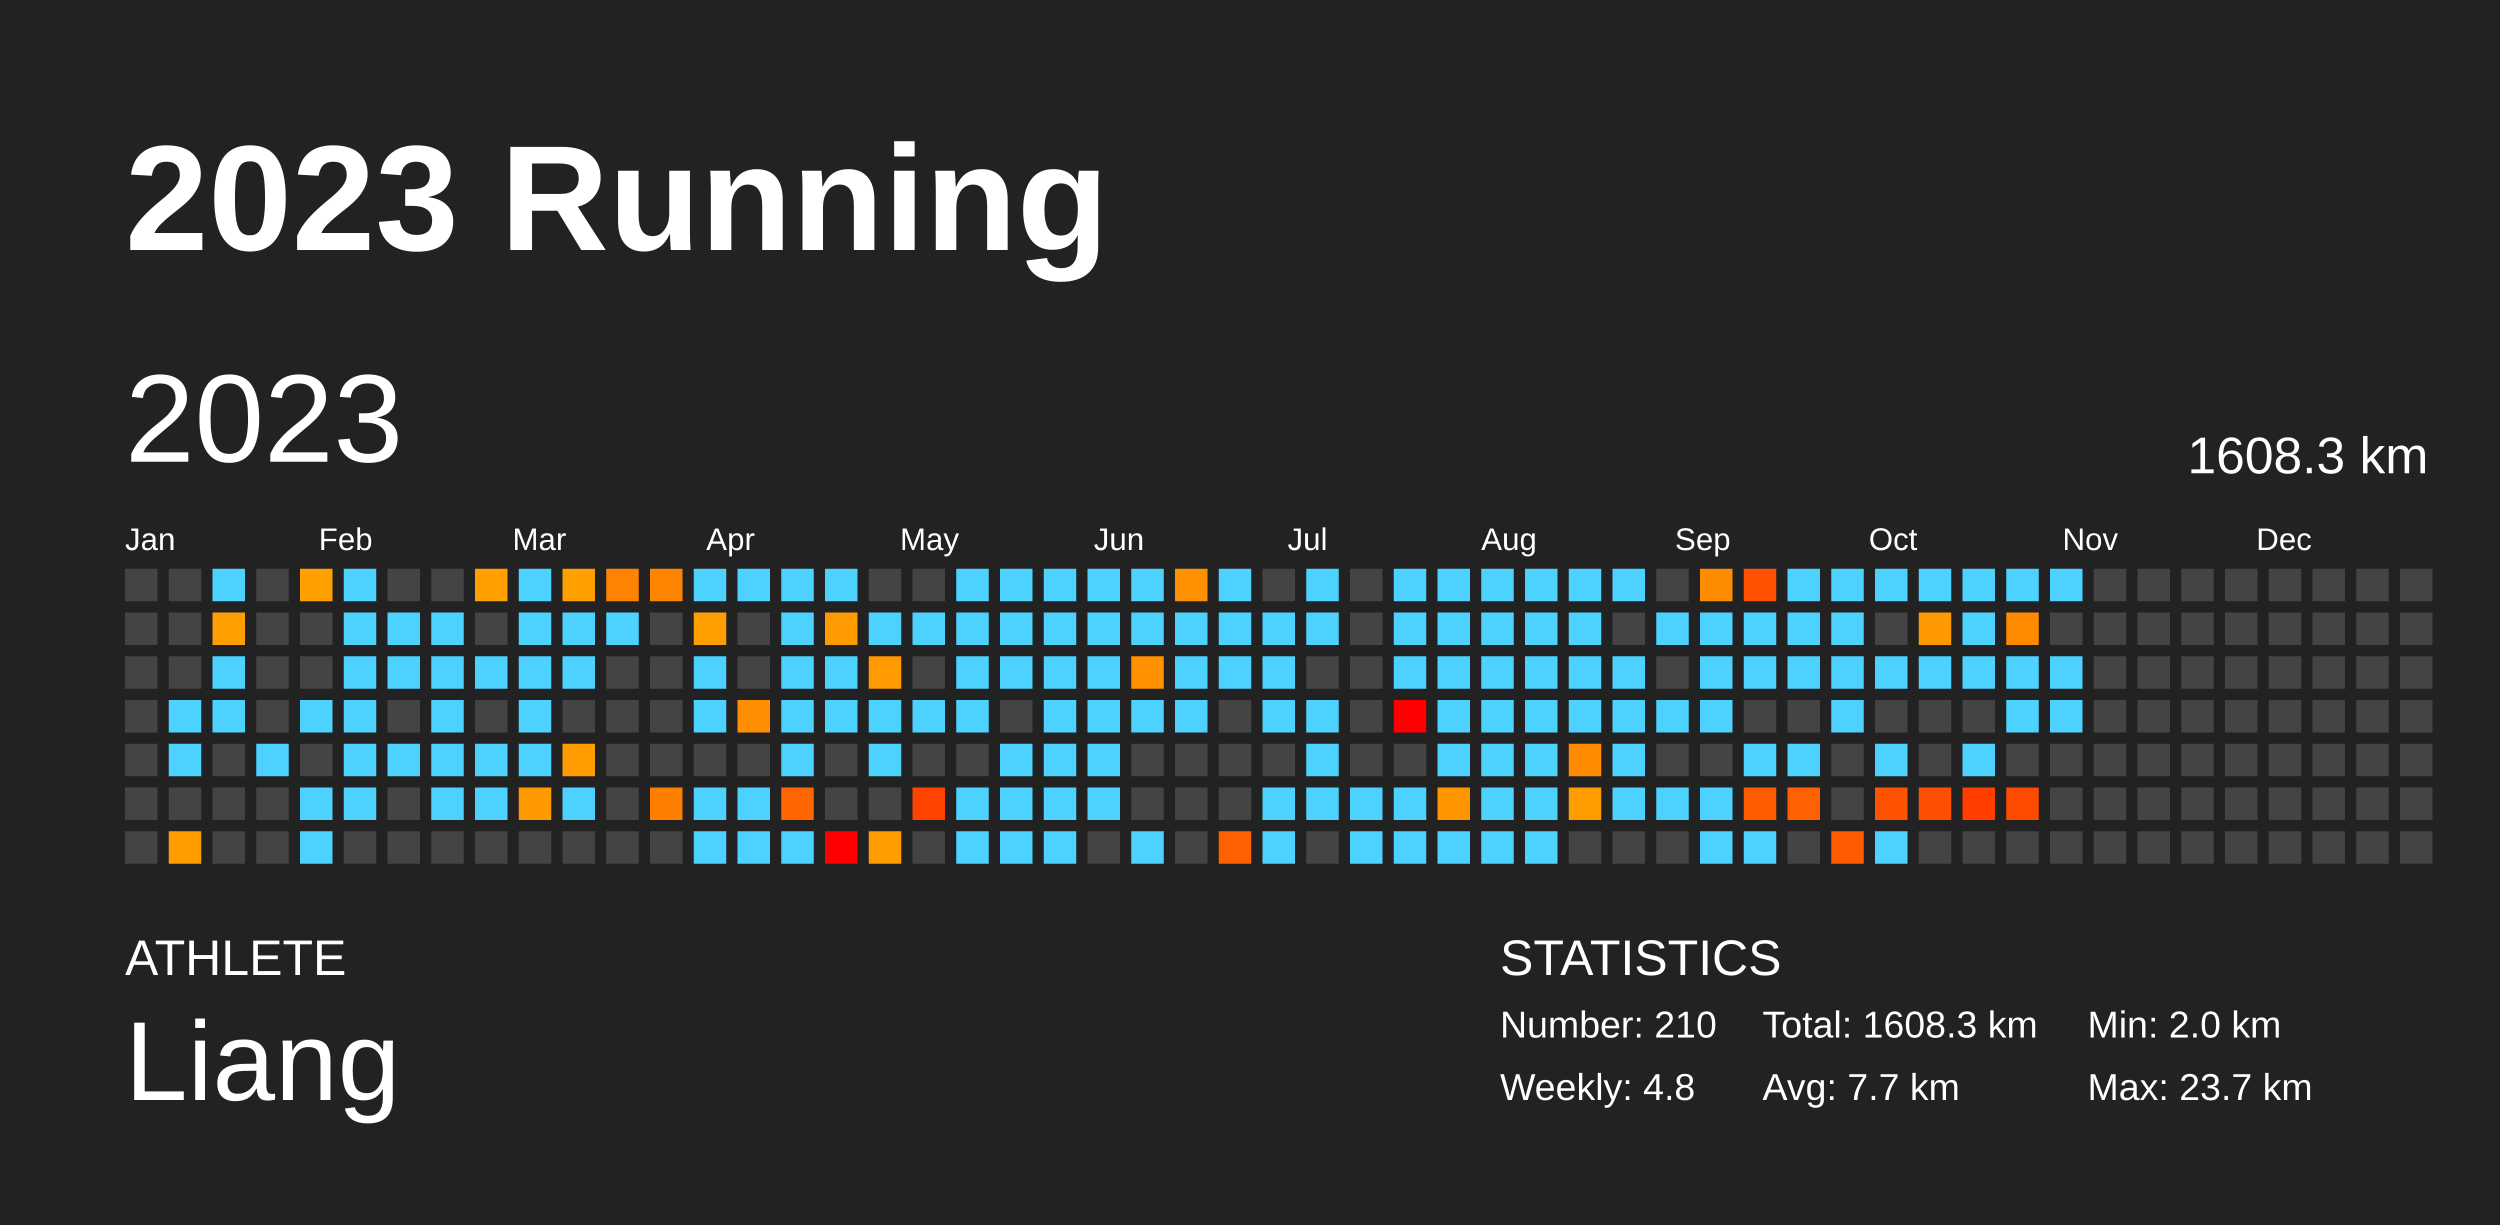
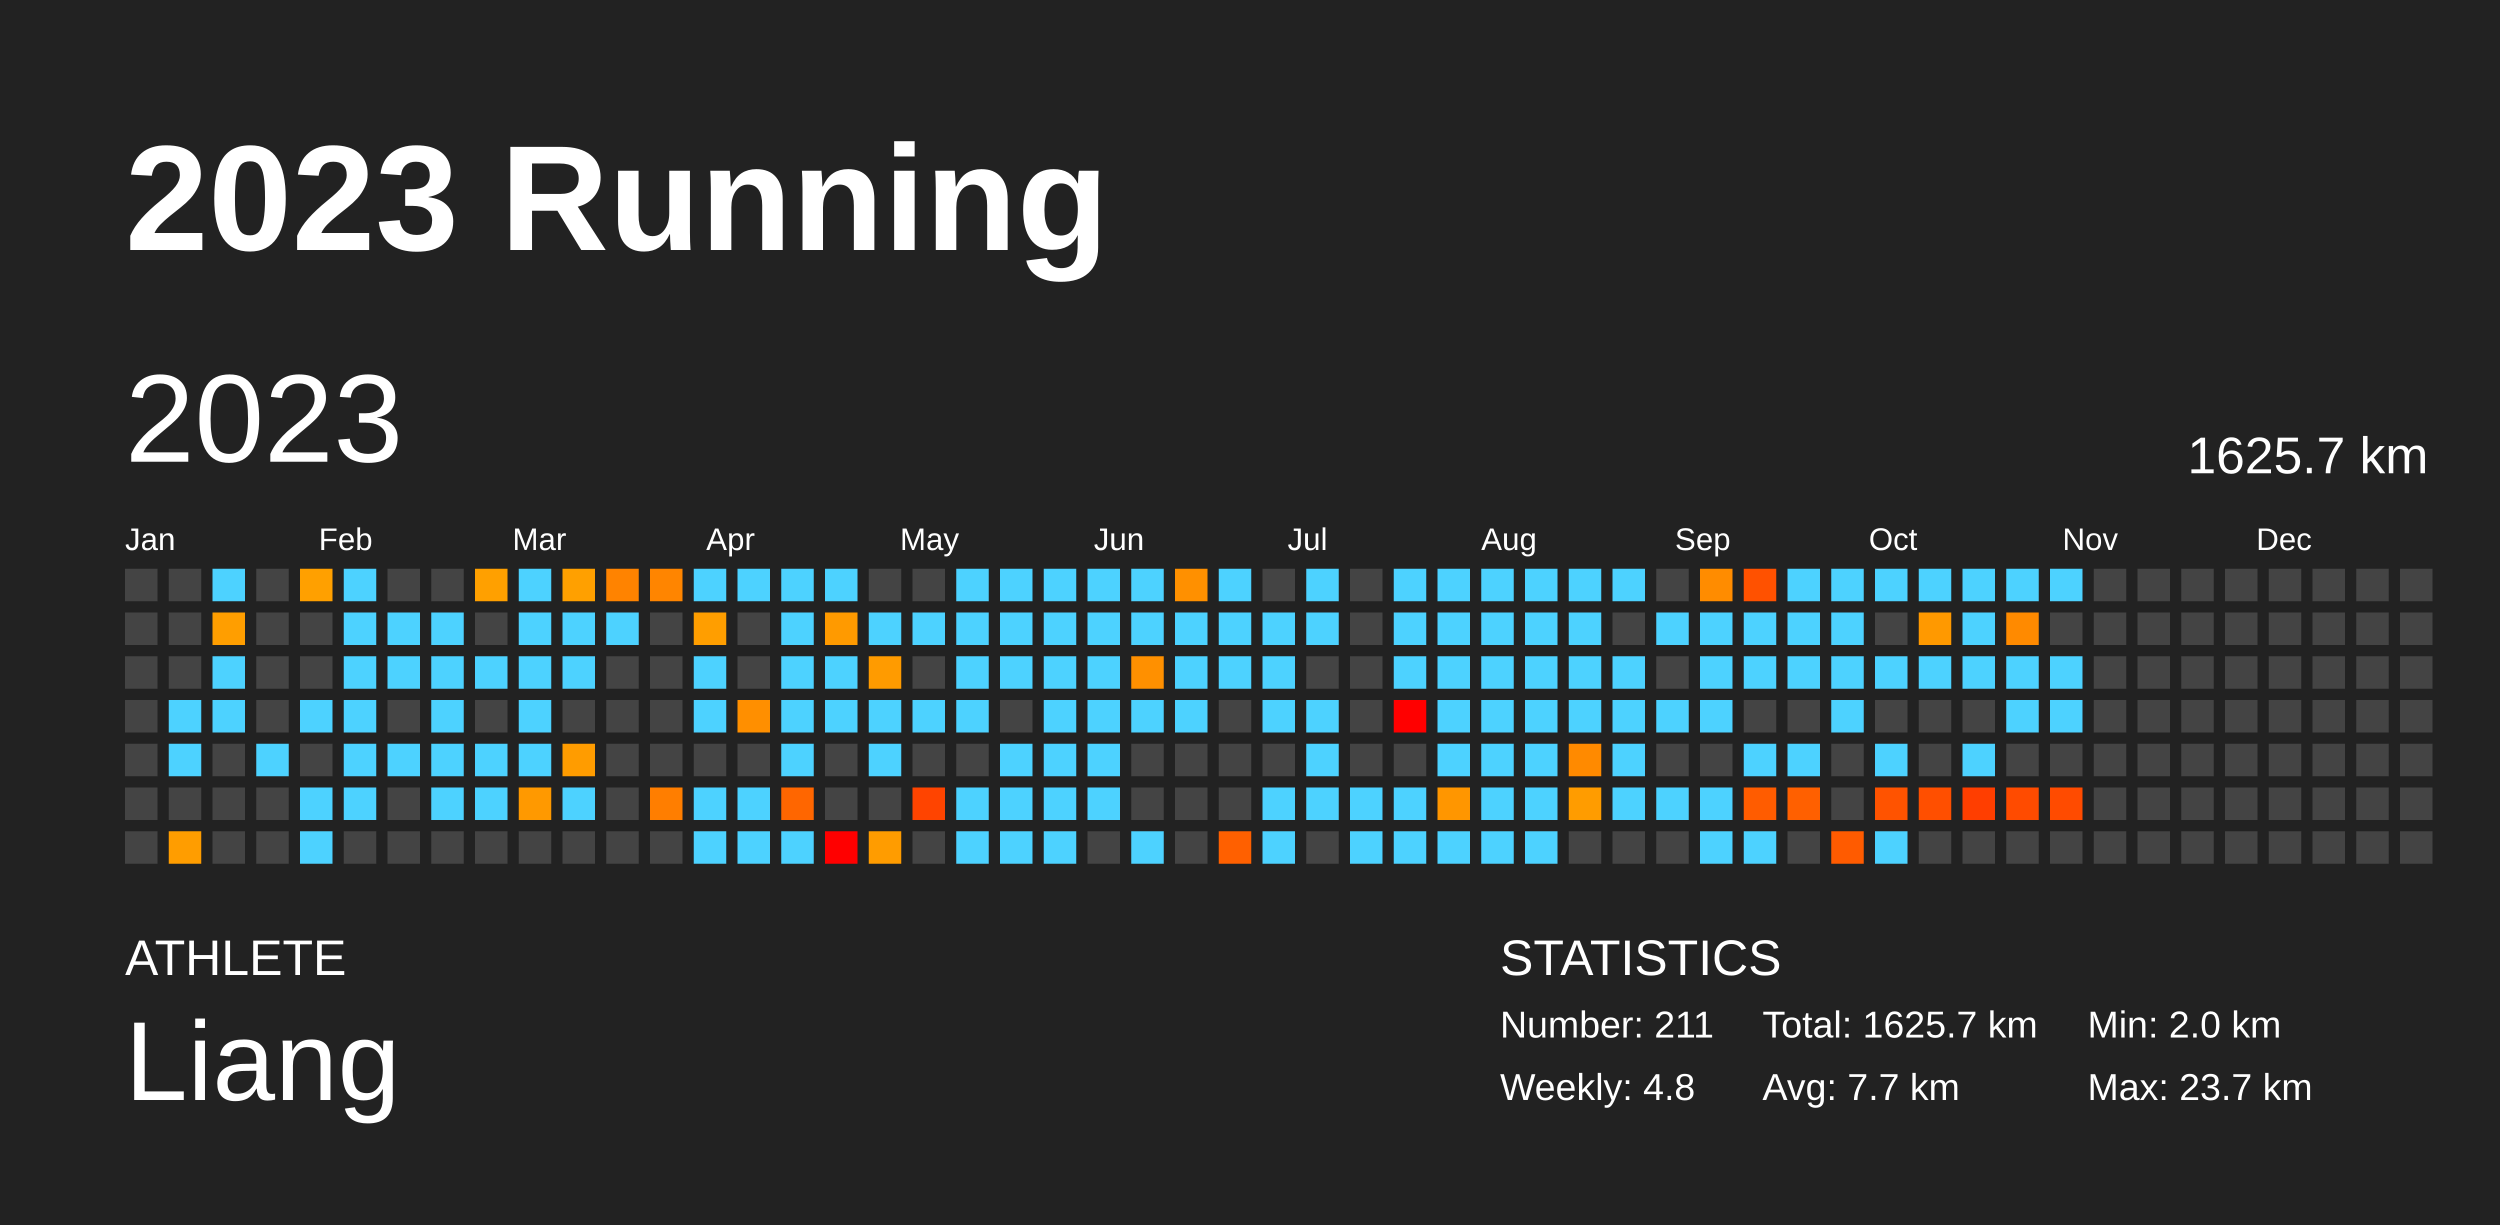
<svg xmlns="http://www.w3.org/2000/svg" baseProfile="full" height="98mm" version="1.1" viewBox="0,0,200,98" width="200mm">
  <defs />
  <rect fill="#222222" height="98" width="200" x="0" y="0" />
  <text fill="#FFFFFF" style="font-size:12px; font-family:Arial; font-weight:bold;" x="10" y="20">2023 Running</text>
  <text fill="#FFFFFF" style="font-size:4px; font-family:Arial" x="10" y="78">ATHLETE</text>
  <text fill="#FFFFFF" style="font-size:9px; font-family:Arial" x="10" y="88">Liang</text>
  <text fill="#FFFFFF" style="font-size:4px; font-family:Arial" x="120" y="78">STATISTICS</text>
-   <text fill="#FFFFFF" style="font-size:3px; font-family:Arial" x="120" y="83">Number: 210</text>
+   <text fill="#FFFFFF" style="font-size:3px; font-family:Arial" x="120" y="83">Number: 211</text>
  <text fill="#FFFFFF" style="font-size:3px; font-family:Arial" x="120" y="88">Weekly: 4.8</text>
-   <text fill="#FFFFFF" style="font-size:3px; font-family:Arial" x="141" y="83">Total: 1608.3 km</text>
+   <text fill="#FFFFFF" style="font-size:3px; font-family:Arial" x="141" y="83">Total: 1625.7 km</text>
  <text fill="#FFFFFF" style="font-size:3px; font-family:Arial" x="141" y="88">Avg: 7.7 km</text>
  <text fill="#FFFFFF" style="font-size:3px; font-family:Arial" x="167" y="83">Min: 2.0 km</text>
  <text fill="#FFFFFF" style="font-size:3px; font-family:Arial" x="167" y="88">Max: 23.7 km</text>
  <text dominant-baseline="hanging" fill="#FFFFFF" style="font-size:10.0px; font-family:Arial;" x="10" y="30">2023</text>
-   <text dominant-baseline="hanging" fill="#FFFFFF" style="font-size:4.125px; font-family:Arial;" x="175" y="35">1608.3 km</text>
+   <text dominant-baseline="hanging" fill="#FFFFFF" style="font-size:4.125px; font-family:Arial;" x="175" y="35">1625.7 km</text>
  <text fill="#FFFFFF" style="font-size:2.5px; font-family:Arial" x="10.0" y="44">Jan</text>
  <text fill="#FFFFFF" style="font-size:2.5px; font-family:Arial" x="25.5" y="44">Feb</text>
  <text fill="#FFFFFF" style="font-size:2.5px; font-family:Arial" x="41.0" y="44">Mar</text>
  <text fill="#FFFFFF" style="font-size:2.5px; font-family:Arial" x="56.5" y="44">Apr</text>
  <text fill="#FFFFFF" style="font-size:2.5px; font-family:Arial" x="72.0" y="44">May</text>
  <text fill="#FFFFFF" style="font-size:2.5px; font-family:Arial" x="87.5" y="44">Jun</text>
  <text fill="#FFFFFF" style="font-size:2.5px; font-family:Arial" x="103.0" y="44">Jul</text>
  <text fill="#FFFFFF" style="font-size:2.5px; font-family:Arial" x="118.5" y="44">Aug</text>
  <text fill="#FFFFFF" style="font-size:2.5px; font-family:Arial" x="134.0" y="44">Sep</text>
  <text fill="#FFFFFF" style="font-size:2.5px; font-family:Arial" x="149.5" y="44">Oct</text>
  <text fill="#FFFFFF" style="font-size:2.5px; font-family:Arial" x="165.0" y="44">Nov</text>
  <text fill="#FFFFFF" style="font-size:2.5px; font-family:Arial" x="180.5" y="44">Dec</text>
  <rect fill="#444444" height="2.6" width="2.6" x="10.0" y="45.5" />
  <rect fill="#444444" height="2.6" width="2.6" x="10.0" y="49.0" />
  <rect fill="#444444" height="2.6" width="2.6" x="10.0" y="52.5" />
  <rect fill="#444444" height="2.6" width="2.6" x="10.0" y="56.0" />
  <rect fill="#444444" height="2.6" width="2.6" x="10.0" y="59.5" />
  <rect fill="#444444" height="2.6" width="2.6" x="10.0" y="63.0" />
  <rect fill="#444444" height="2.6" width="2.6" x="10.0" y="66.5" />
  <rect fill="#444444" height="2.6" width="2.6" x="13.5" y="45.5" />
  <rect fill="#444444" height="2.6" width="2.6" x="13.5" y="49.0" />
  <rect fill="#444444" height="2.6" width="2.6" x="13.5" y="52.5" />
  <rect fill="#4dd2ff" height="2.6" width="2.6" x="13.5" y="56.0" />
  <rect fill="#4dd2ff" height="2.6" width="2.6" x="13.5" y="59.5" />
  <rect fill="#444444" height="2.6" width="2.6" x="13.5" y="63.0" />
  <rect fill="#ff9d00" height="2.6" width="2.6" x="13.5" y="66.5" />
  <rect fill="#4dd2ff" height="2.6" width="2.6" x="17.0" y="45.5" />
  <rect fill="#ff9e00" height="2.6" width="2.6" x="17.0" y="49.0" />
  <rect fill="#4dd2ff" height="2.6" width="2.6" x="17.0" y="52.5" />
  <rect fill="#4dd2ff" height="2.6" width="2.6" x="17.0" y="56.0" />
  <rect fill="#444444" height="2.6" width="2.6" x="17.0" y="59.5" />
  <rect fill="#444444" height="2.6" width="2.6" x="17.0" y="63.0" />
  <rect fill="#444444" height="2.6" width="2.6" x="17.0" y="66.5" />
  <rect fill="#444444" height="2.6" width="2.6" x="20.5" y="45.5" />
  <rect fill="#444444" height="2.6" width="2.6" x="20.5" y="49.0" />
  <rect fill="#444444" height="2.6" width="2.6" x="20.5" y="52.5" />
  <rect fill="#444444" height="2.6" width="2.6" x="20.5" y="56.0" />
  <rect fill="#4dd2ff" height="2.6" width="2.6" x="20.5" y="59.5" />
  <rect fill="#444444" height="2.6" width="2.6" x="20.5" y="63.0" />
  <rect fill="#444444" height="2.6" width="2.6" x="20.5" y="66.5" />
  <rect fill="#ffa000" height="2.6" width="2.6" x="24.0" y="45.5" />
  <rect fill="#444444" height="2.6" width="2.6" x="24.0" y="49.0" />
  <rect fill="#444444" height="2.6" width="2.6" x="24.0" y="52.5" />
  <rect fill="#4dd2ff" height="2.6" width="2.6" x="24.0" y="56.0" />
  <rect fill="#444444" height="2.6" width="2.6" x="24.0" y="59.5" />
  <rect fill="#4dd2ff" height="2.6" width="2.6" x="24.0" y="63.0" />
  <rect fill="#4dd2ff" height="2.6" width="2.6" x="24.0" y="66.5" />
  <rect fill="#4dd2ff" height="2.6" width="2.6" x="27.5" y="45.5" />
  <rect fill="#4dd2ff" height="2.6" width="2.6" x="27.5" y="49.0" />
  <rect fill="#4dd2ff" height="2.6" width="2.6" x="27.5" y="52.5" />
  <rect fill="#4dd2ff" height="2.6" width="2.6" x="27.5" y="56.0" />
  <rect fill="#4dd2ff" height="2.6" width="2.6" x="27.5" y="59.5" />
  <rect fill="#4dd2ff" height="2.6" width="2.6" x="27.5" y="63.0" />
  <rect fill="#444444" height="2.6" width="2.6" x="27.5" y="66.5" />
  <rect fill="#444444" height="2.6" width="2.6" x="31.0" y="45.5" />
  <rect fill="#4dd2ff" height="2.6" width="2.6" x="31.0" y="49.0" />
  <rect fill="#4dd2ff" height="2.6" width="2.6" x="31.0" y="52.5" />
  <rect fill="#444444" height="2.6" width="2.6" x="31.0" y="56.0" />
  <rect fill="#4dd2ff" height="2.6" width="2.6" x="31.0" y="59.5" />
  <rect fill="#444444" height="2.6" width="2.6" x="31.0" y="63.0" />
  <rect fill="#444444" height="2.6" width="2.6" x="31.0" y="66.5" />
  <rect fill="#444444" height="2.6" width="2.6" x="34.5" y="45.5" />
  <rect fill="#4dd2ff" height="2.6" width="2.6" x="34.5" y="49.0" />
  <rect fill="#4dd2ff" height="2.6" width="2.6" x="34.5" y="52.5" />
  <rect fill="#4dd2ff" height="2.6" width="2.6" x="34.5" y="56.0" />
  <rect fill="#4dd2ff" height="2.6" width="2.6" x="34.5" y="59.5" />
  <rect fill="#4dd2ff" height="2.6" width="2.6" x="34.5" y="63.0" />
  <rect fill="#444444" height="2.6" width="2.6" x="34.5" y="66.5" />
  <rect fill="#ffa000" height="2.6" width="2.6" x="38.0" y="45.5" />
  <rect fill="#444444" height="2.6" width="2.6" x="38.0" y="49.0" />
  <rect fill="#4dd2ff" height="2.6" width="2.6" x="38.0" y="52.5" />
  <rect fill="#444444" height="2.6" width="2.6" x="38.0" y="56.0" />
  <rect fill="#4dd2ff" height="2.6" width="2.6" x="38.0" y="59.5" />
  <rect fill="#4dd2ff" height="2.6" width="2.6" x="38.0" y="63.0" />
  <rect fill="#444444" height="2.6" width="2.6" x="38.0" y="66.5" />
  <rect fill="#4dd2ff" height="2.6" width="2.6" x="41.5" y="45.5" />
  <rect fill="#4dd2ff" height="2.6" width="2.6" x="41.5" y="49.0" />
  <rect fill="#4dd2ff" height="2.6" width="2.6" x="41.5" y="52.5" />
  <rect fill="#4dd2ff" height="2.6" width="2.6" x="41.5" y="56.0" />
  <rect fill="#4dd2ff" height="2.6" width="2.6" x="41.5" y="59.5" />
  <rect fill="#ff9900" height="2.6" width="2.6" x="41.5" y="63.0" />
  <rect fill="#444444" height="2.6" width="2.6" x="41.5" y="66.5" />
  <rect fill="#ffa000" height="2.6" width="2.6" x="45.0" y="45.5" />
  <rect fill="#4dd2ff" height="2.6" width="2.6" x="45.0" y="49.0" />
  <rect fill="#4dd2ff" height="2.6" width="2.6" x="45.0" y="52.5" />
  <rect fill="#444444" height="2.6" width="2.6" x="45.0" y="56.0" />
  <rect fill="#ff9c00" height="2.6" width="2.6" x="45.0" y="59.5" />
  <rect fill="#4dd2ff" height="2.6" width="2.6" x="45.0" y="63.0" />
  <rect fill="#444444" height="2.6" width="2.6" x="45.0" y="66.5" />
  <rect fill="#ff8300" height="2.6" width="2.6" x="48.5" y="45.5" />
  <rect fill="#4dd2ff" height="2.6" width="2.6" x="48.5" y="49.0" />
  <rect fill="#444444" height="2.6" width="2.6" x="48.5" y="52.5" />
  <rect fill="#444444" height="2.6" width="2.6" x="48.5" y="56.0" />
  <rect fill="#444444" height="2.6" width="2.6" x="48.5" y="59.5" />
  <rect fill="#444444" height="2.6" width="2.6" x="48.5" y="63.0" />
  <rect fill="#444444" height="2.6" width="2.6" x="48.5" y="66.5" />
  <rect fill="#ff8500" height="2.6" width="2.6" x="52.0" y="45.5" />
  <rect fill="#444444" height="2.6" width="2.6" x="52.0" y="49.0" />
  <rect fill="#444444" height="2.6" width="2.6" x="52.0" y="52.5" />
  <rect fill="#444444" height="2.6" width="2.6" x="52.0" y="56.0" />
  <rect fill="#444444" height="2.6" width="2.6" x="52.0" y="59.5" />
  <rect fill="#ff7e00" height="2.6" width="2.6" x="52.0" y="63.0" />
  <rect fill="#444444" height="2.6" width="2.6" x="52.0" y="66.5" />
  <rect fill="#4dd2ff" height="2.6" width="2.6" x="55.5" y="45.5" />
  <rect fill="#ff9e00" height="2.6" width="2.6" x="55.5" y="49.0" />
  <rect fill="#4dd2ff" height="2.6" width="2.6" x="55.5" y="52.5" />
  <rect fill="#4dd2ff" height="2.6" width="2.6" x="55.5" y="56.0" />
  <rect fill="#444444" height="2.6" width="2.6" x="55.5" y="59.5" />
  <rect fill="#4dd2ff" height="2.6" width="2.6" x="55.5" y="63.0" />
  <rect fill="#4dd2ff" height="2.6" width="2.6" x="55.5" y="66.5" />
  <rect fill="#4dd2ff" height="2.6" width="2.6" x="59.0" y="45.5" />
  <rect fill="#444444" height="2.6" width="2.6" x="59.0" y="49.0" />
  <rect fill="#444444" height="2.6" width="2.6" x="59.0" y="52.5" />
  <rect fill="#ff8f00" height="2.6" width="2.6" x="59.0" y="56.0" />
  <rect fill="#444444" height="2.6" width="2.6" x="59.0" y="59.5" />
  <rect fill="#4dd2ff" height="2.6" width="2.6" x="59.0" y="63.0" />
  <rect fill="#4dd2ff" height="2.6" width="2.6" x="59.0" y="66.5" />
  <rect fill="#4dd2ff" height="2.6" width="2.6" x="62.5" y="45.5" />
  <rect fill="#4dd2ff" height="2.6" width="2.6" x="62.5" y="49.0" />
  <rect fill="#4dd2ff" height="2.6" width="2.6" x="62.5" y="52.5" />
  <rect fill="#4dd2ff" height="2.6" width="2.6" x="62.5" y="56.0" />
  <rect fill="#4dd2ff" height="2.6" width="2.6" x="62.5" y="59.5" />
  <rect fill="#ff6600" height="2.6" width="2.6" x="62.5" y="63.0" />
  <rect fill="#4dd2ff" height="2.6" width="2.6" x="62.5" y="66.5" />
  <rect fill="#4dd2ff" height="2.6" width="2.6" x="66.0" y="45.5" />
  <rect fill="#ff9a00" height="2.6" width="2.6" x="66.0" y="49.0" />
  <rect fill="#4dd2ff" height="2.6" width="2.6" x="66.0" y="52.5" />
  <rect fill="#4dd2ff" height="2.6" width="2.6" x="66.0" y="56.0" />
  <rect fill="#444444" height="2.6" width="2.6" x="66.0" y="59.5" />
  <rect fill="#444444" height="2.6" width="2.6" x="66.0" y="63.0" />
  <rect fill="red" height="2.6" width="2.6" x="66.0" y="66.5" />
  <rect fill="#444444" height="2.6" width="2.6" x="69.5" y="45.5" />
  <rect fill="#4dd2ff" height="2.6" width="2.6" x="69.5" y="49.0" />
  <rect fill="#ff9b00" height="2.6" width="2.6" x="69.5" y="52.5" />
  <rect fill="#4dd2ff" height="2.6" width="2.6" x="69.5" y="56.0" />
  <rect fill="#4dd2ff" height="2.6" width="2.6" x="69.5" y="59.5" />
  <rect fill="#444444" height="2.6" width="2.6" x="69.5" y="63.0" />
  <rect fill="#ff9c00" height="2.6" width="2.6" x="69.5" y="66.5" />
  <rect fill="#444444" height="2.6" width="2.6" x="73.0" y="45.5" />
  <rect fill="#4dd2ff" height="2.6" width="2.6" x="73.0" y="49.0" />
  <rect fill="#444444" height="2.6" width="2.6" x="73.0" y="52.5" />
  <rect fill="#4dd2ff" height="2.6" width="2.6" x="73.0" y="56.0" />
  <rect fill="#444444" height="2.6" width="2.6" x="73.0" y="59.5" />
  <rect fill="#ff4400" height="2.6" width="2.6" x="73.0" y="63.0" />
  <rect fill="#444444" height="2.6" width="2.6" x="73.0" y="66.5" />
  <rect fill="#4dd2ff" height="2.6" width="2.6" x="76.5" y="45.5" />
  <rect fill="#4dd2ff" height="2.6" width="2.6" x="76.5" y="49.0" />
  <rect fill="#4dd2ff" height="2.6" width="2.6" x="76.5" y="52.5" />
  <rect fill="#4dd2ff" height="2.6" width="2.6" x="76.5" y="56.0" />
  <rect fill="#444444" height="2.6" width="2.6" x="76.5" y="59.5" />
  <rect fill="#4dd2ff" height="2.6" width="2.6" x="76.5" y="63.0" />
  <rect fill="#4dd2ff" height="2.6" width="2.6" x="76.5" y="66.5" />
  <rect fill="#4dd2ff" height="2.6" width="2.6" x="80.0" y="45.5" />
  <rect fill="#4dd2ff" height="2.6" width="2.6" x="80.0" y="49.0" />
  <rect fill="#4dd2ff" height="2.6" width="2.6" x="80.0" y="52.5" />
  <rect fill="#444444" height="2.6" width="2.6" x="80.0" y="56.0" />
  <rect fill="#4dd2ff" height="2.6" width="2.6" x="80.0" y="59.5" />
  <rect fill="#4dd2ff" height="2.6" width="2.6" x="80.0" y="63.0" />
  <rect fill="#4dd2ff" height="2.6" width="2.6" x="80.0" y="66.5" />
  <rect fill="#4dd2ff" height="2.6" width="2.6" x="83.5" y="45.5" />
  <rect fill="#4dd2ff" height="2.6" width="2.6" x="83.5" y="49.0" />
  <rect fill="#4dd2ff" height="2.6" width="2.6" x="83.5" y="52.5" />
  <rect fill="#4dd2ff" height="2.6" width="2.6" x="83.5" y="56.0" />
  <rect fill="#4dd2ff" height="2.6" width="2.6" x="83.5" y="59.5" />
  <rect fill="#4dd2ff" height="2.6" width="2.6" x="83.5" y="63.0" />
  <rect fill="#4dd2ff" height="2.6" width="2.6" x="83.5" y="66.5" />
  <rect fill="#4dd2ff" height="2.6" width="2.6" x="87.0" y="45.5" />
  <rect fill="#4dd2ff" height="2.6" width="2.6" x="87.0" y="49.0" />
  <rect fill="#4dd2ff" height="2.6" width="2.6" x="87.0" y="52.5" />
  <rect fill="#4dd2ff" height="2.6" width="2.6" x="87.0" y="56.0" />
  <rect fill="#4dd2ff" height="2.6" width="2.6" x="87.0" y="59.5" />
  <rect fill="#4dd2ff" height="2.6" width="2.6" x="87.0" y="63.0" />
  <rect fill="#444444" height="2.6" width="2.6" x="87.0" y="66.5" />
  <rect fill="#4dd2ff" height="2.6" width="2.6" x="90.5" y="45.5" />
  <rect fill="#4dd2ff" height="2.6" width="2.6" x="90.5" y="49.0" />
  <rect fill="#ff9000" height="2.6" width="2.6" x="90.5" y="52.5" />
  <rect fill="#4dd2ff" height="2.6" width="2.6" x="90.5" y="56.0" />
  <rect fill="#444444" height="2.6" width="2.6" x="90.5" y="59.5" />
  <rect fill="#444444" height="2.6" width="2.6" x="90.5" y="63.0" />
  <rect fill="#4dd2ff" height="2.6" width="2.6" x="90.5" y="66.5" />
  <rect fill="#ff9000" height="2.6" width="2.6" x="94.0" y="45.5" />
  <rect fill="#4dd2ff" height="2.6" width="2.6" x="94.0" y="49.0" />
  <rect fill="#4dd2ff" height="2.6" width="2.6" x="94.0" y="52.5" />
  <rect fill="#4dd2ff" height="2.6" width="2.6" x="94.0" y="56.0" />
  <rect fill="#444444" height="2.6" width="2.6" x="94.0" y="59.5" />
  <rect fill="#444444" height="2.6" width="2.6" x="94.0" y="63.0" />
  <rect fill="#444444" height="2.6" width="2.6" x="94.0" y="66.5" />
  <rect fill="#4dd2ff" height="2.6" width="2.6" x="97.5" y="45.5" />
  <rect fill="#4dd2ff" height="2.6" width="2.6" x="97.5" y="49.0" />
  <rect fill="#4dd2ff" height="2.6" width="2.6" x="97.5" y="52.5" />
  <rect fill="#444444" height="2.6" width="2.6" x="97.5" y="56.0" />
  <rect fill="#444444" height="2.6" width="2.6" x="97.5" y="59.5" />
  <rect fill="#444444" height="2.6" width="2.6" x="97.5" y="63.0" />
  <rect fill="#ff6000" height="2.6" width="2.6" x="97.5" y="66.5" />
  <rect fill="#444444" height="2.6" width="2.6" x="101.0" y="45.5" />
  <rect fill="#4dd2ff" height="2.6" width="2.6" x="101.0" y="49.0" />
  <rect fill="#4dd2ff" height="2.6" width="2.6" x="101.0" y="52.5" />
  <rect fill="#4dd2ff" height="2.6" width="2.6" x="101.0" y="56.0" />
  <rect fill="#444444" height="2.6" width="2.6" x="101.0" y="59.5" />
  <rect fill="#4dd2ff" height="2.6" width="2.6" x="101.0" y="63.0" />
  <rect fill="#4dd2ff" height="2.6" width="2.6" x="101.0" y="66.5" />
  <rect fill="#4dd2ff" height="2.6" width="2.6" x="104.5" y="45.5" />
  <rect fill="#4dd2ff" height="2.6" width="2.6" x="104.5" y="49.0" />
  <rect fill="#444444" height="2.6" width="2.6" x="104.5" y="52.5" />
  <rect fill="#4dd2ff" height="2.6" width="2.6" x="104.5" y="56.0" />
  <rect fill="#4dd2ff" height="2.6" width="2.6" x="104.5" y="59.5" />
  <rect fill="#4dd2ff" height="2.6" width="2.6" x="104.5" y="63.0" />
  <rect fill="#444444" height="2.6" width="2.6" x="104.5" y="66.5" />
  <rect fill="#444444" height="2.6" width="2.6" x="108.0" y="45.5" />
  <rect fill="#444444" height="2.6" width="2.6" x="108.0" y="49.0" />
  <rect fill="#444444" height="2.6" width="2.6" x="108.0" y="52.5" />
  <rect fill="#444444" height="2.6" width="2.6" x="108.0" y="56.0" />
  <rect fill="#444444" height="2.6" width="2.6" x="108.0" y="59.5" />
  <rect fill="#4dd2ff" height="2.6" width="2.6" x="108.0" y="63.0" />
  <rect fill="#4dd2ff" height="2.6" width="2.6" x="108.0" y="66.5" />
  <rect fill="#4dd2ff" height="2.6" width="2.6" x="111.5" y="45.5" />
  <rect fill="#4dd2ff" height="2.6" width="2.6" x="111.5" y="49.0" />
  <rect fill="#4dd2ff" height="2.6" width="2.6" x="111.5" y="52.5" />
  <rect fill="red" height="2.6" width="2.6" x="111.5" y="56.0" />
  <rect fill="#444444" height="2.6" width="2.6" x="111.5" y="59.5" />
  <rect fill="#4dd2ff" height="2.6" width="2.6" x="111.5" y="63.0" />
  <rect fill="#4dd2ff" height="2.6" width="2.6" x="111.5" y="66.5" />
  <rect fill="#4dd2ff" height="2.6" width="2.6" x="115.0" y="45.5" />
  <rect fill="#4dd2ff" height="2.6" width="2.6" x="115.0" y="49.0" />
  <rect fill="#4dd2ff" height="2.6" width="2.6" x="115.0" y="52.5" />
  <rect fill="#4dd2ff" height="2.6" width="2.6" x="115.0" y="56.0" />
  <rect fill="#4dd2ff" height="2.6" width="2.6" x="115.0" y="59.5" />
  <rect fill="#ff9600" height="2.6" width="2.6" x="115.0" y="63.0" />
  <rect fill="#4dd2ff" height="2.6" width="2.6" x="115.0" y="66.5" />
  <rect fill="#4dd2ff" height="2.6" width="2.6" x="118.5" y="45.5" />
  <rect fill="#4dd2ff" height="2.6" width="2.6" x="118.5" y="49.0" />
  <rect fill="#4dd2ff" height="2.6" width="2.6" x="118.5" y="52.5" />
  <rect fill="#4dd2ff" height="2.6" width="2.6" x="118.5" y="56.0" />
  <rect fill="#4dd2ff" height="2.6" width="2.6" x="118.5" y="59.5" />
  <rect fill="#4dd2ff" height="2.6" width="2.6" x="118.5" y="63.0" />
  <rect fill="#4dd2ff" height="2.6" width="2.6" x="118.5" y="66.5" />
  <rect fill="#4dd2ff" height="2.6" width="2.6" x="122.0" y="45.5" />
  <rect fill="#4dd2ff" height="2.6" width="2.6" x="122.0" y="49.0" />
  <rect fill="#4dd2ff" height="2.6" width="2.6" x="122.0" y="52.5" />
  <rect fill="#4dd2ff" height="2.6" width="2.6" x="122.0" y="56.0" />
  <rect fill="#4dd2ff" height="2.6" width="2.6" x="122.0" y="59.5" />
  <rect fill="#4dd2ff" height="2.6" width="2.6" x="122.0" y="63.0" />
  <rect fill="#4dd2ff" height="2.6" width="2.6" x="122.0" y="66.5" />
  <rect fill="#4dd2ff" height="2.6" width="2.6" x="125.5" y="45.5" />
  <rect fill="#4dd2ff" height="2.6" width="2.6" x="125.5" y="49.0" />
  <rect fill="#4dd2ff" height="2.6" width="2.6" x="125.5" y="52.5" />
  <rect fill="#4dd2ff" height="2.6" width="2.6" x="125.5" y="56.0" />
  <rect fill="#ff8a00" height="2.6" width="2.6" x="125.5" y="59.5" />
  <rect fill="#ff9c00" height="2.6" width="2.6" x="125.5" y="63.0" />
  <rect fill="#444444" height="2.6" width="2.6" x="125.5" y="66.5" />
  <rect fill="#4dd2ff" height="2.6" width="2.6" x="129.0" y="45.5" />
  <rect fill="#444444" height="2.6" width="2.6" x="129.0" y="49.0" />
  <rect fill="#4dd2ff" height="2.6" width="2.6" x="129.0" y="52.5" />
  <rect fill="#4dd2ff" height="2.6" width="2.6" x="129.0" y="56.0" />
  <rect fill="#4dd2ff" height="2.6" width="2.6" x="129.0" y="59.5" />
  <rect fill="#4dd2ff" height="2.6" width="2.6" x="129.0" y="63.0" />
  <rect fill="#444444" height="2.6" width="2.6" x="129.0" y="66.5" />
  <rect fill="#444444" height="2.6" width="2.6" x="132.5" y="45.5" />
  <rect fill="#4dd2ff" height="2.6" width="2.6" x="132.5" y="49.0" />
  <rect fill="#444444" height="2.6" width="2.6" x="132.5" y="52.5" />
  <rect fill="#4dd2ff" height="2.6" width="2.6" x="132.5" y="56.0" />
  <rect fill="#444444" height="2.6" width="2.6" x="132.5" y="59.5" />
  <rect fill="#4dd2ff" height="2.6" width="2.6" x="132.5" y="63.0" />
  <rect fill="#444444" height="2.6" width="2.6" x="132.5" y="66.5" />
  <rect fill="#ff8c00" height="2.6" width="2.6" x="136.0" y="45.5" />
  <rect fill="#4dd2ff" height="2.6" width="2.6" x="136.0" y="49.0" />
  <rect fill="#4dd2ff" height="2.6" width="2.6" x="136.0" y="52.5" />
  <rect fill="#4dd2ff" height="2.6" width="2.6" x="136.0" y="56.0" />
  <rect fill="#444444" height="2.6" width="2.6" x="136.0" y="59.5" />
  <rect fill="#4dd2ff" height="2.6" width="2.6" x="136.0" y="63.0" />
  <rect fill="#4dd2ff" height="2.6" width="2.6" x="136.0" y="66.5" />
  <rect fill="#ff5100" height="2.6" width="2.6" x="139.5" y="45.5" />
  <rect fill="#4dd2ff" height="2.6" width="2.6" x="139.5" y="49.0" />
  <rect fill="#4dd2ff" height="2.6" width="2.6" x="139.5" y="52.5" />
  <rect fill="#444444" height="2.6" width="2.6" x="139.5" y="56.0" />
  <rect fill="#4dd2ff" height="2.6" width="2.6" x="139.5" y="59.5" />
  <rect fill="#ff5c00" height="2.6" width="2.6" x="139.5" y="63.0" />
  <rect fill="#4dd2ff" height="2.6" width="2.6" x="139.5" y="66.5" />
  <rect fill="#4dd2ff" height="2.6" width="2.6" x="143.0" y="45.5" />
  <rect fill="#4dd2ff" height="2.6" width="2.6" x="143.0" y="49.0" />
  <rect fill="#4dd2ff" height="2.6" width="2.6" x="143.0" y="52.5" />
  <rect fill="#444444" height="2.6" width="2.6" x="143.0" y="56.0" />
  <rect fill="#4dd2ff" height="2.6" width="2.6" x="143.0" y="59.5" />
  <rect fill="#ff6000" height="2.6" width="2.6" x="143.0" y="63.0" />
  <rect fill="#444444" height="2.6" width="2.6" x="143.0" y="66.5" />
  <rect fill="#4dd2ff" height="2.6" width="2.6" x="146.5" y="45.5" />
  <rect fill="#4dd2ff" height="2.6" width="2.6" x="146.5" y="49.0" />
  <rect fill="#4dd2ff" height="2.6" width="2.6" x="146.5" y="52.5" />
  <rect fill="#4dd2ff" height="2.6" width="2.6" x="146.5" y="56.0" />
  <rect fill="#444444" height="2.6" width="2.6" x="146.5" y="59.5" />
  <rect fill="#444444" height="2.6" width="2.6" x="146.5" y="63.0" />
  <rect fill="#ff5b00" height="2.6" width="2.6" x="146.5" y="66.5" />
  <rect fill="#4dd2ff" height="2.6" width="2.6" x="150.0" y="45.5" />
  <rect fill="#444444" height="2.6" width="2.6" x="150.0" y="49.0" />
  <rect fill="#4dd2ff" height="2.6" width="2.6" x="150.0" y="52.5" />
  <rect fill="#444444" height="2.6" width="2.6" x="150.0" y="56.0" />
  <rect fill="#4dd2ff" height="2.6" width="2.6" x="150.0" y="59.5" />
  <rect fill="#ff5300" height="2.6" width="2.6" x="150.0" y="63.0" />
  <rect fill="#4dd2ff" height="2.6" width="2.6" x="150.0" y="66.5" />
  <rect fill="#4dd2ff" height="2.6" width="2.6" x="153.5" y="45.5" />
  <rect fill="#ff9900" height="2.6" width="2.6" x="153.5" y="49.0" />
  <rect fill="#4dd2ff" height="2.6" width="2.6" x="153.5" y="52.5" />
  <rect fill="#444444" height="2.6" width="2.6" x="153.5" y="56.0" />
  <rect fill="#444444" height="2.6" width="2.6" x="153.5" y="59.5" />
  <rect fill="#ff4f00" height="2.6" width="2.6" x="153.5" y="63.0" />
  <rect fill="#444444" height="2.6" width="2.6" x="153.5" y="66.5" />
  <rect fill="#4dd2ff" height="2.6" width="2.6" x="157.0" y="45.5" />
  <rect fill="#4dd2ff" height="2.6" width="2.6" x="157.0" y="49.0" />
  <rect fill="#4dd2ff" height="2.6" width="2.6" x="157.0" y="52.5" />
  <rect fill="#444444" height="2.6" width="2.6" x="157.0" y="56.0" />
  <rect fill="#4dd2ff" height="2.6" width="2.6" x="157.0" y="59.5" />
  <rect fill="#ff3e00" height="2.6" width="2.6" x="157.0" y="63.0" />
  <rect fill="#444444" height="2.6" width="2.6" x="157.0" y="66.5" />
  <rect fill="#4dd2ff" height="2.6" width="2.6" x="160.5" y="45.5" />
  <rect fill="#ff8a00" height="2.6" width="2.6" x="160.5" y="49.0" />
  <rect fill="#4dd2ff" height="2.6" width="2.6" x="160.5" y="52.5" />
  <rect fill="#4dd2ff" height="2.6" width="2.6" x="160.5" y="56.0" />
  <rect fill="#444444" height="2.6" width="2.6" x="160.5" y="59.5" />
  <rect fill="#ff4b00" height="2.6" width="2.6" x="160.5" y="63.0" />
  <rect fill="#444444" height="2.6" width="2.6" x="160.5" y="66.5" />
  <rect fill="#4dd2ff" height="2.6" width="2.6" x="164.0" y="45.5" />
  <rect fill="#444444" height="2.6" width="2.6" x="164.0" y="49.0" />
  <rect fill="#4dd2ff" height="2.6" width="2.6" x="164.0" y="52.5" />
  <rect fill="#4dd2ff" height="2.6" width="2.6" x="164.0" y="56.0" />
  <rect fill="#444444" height="2.6" width="2.6" x="164.0" y="59.5" />
-   <rect fill="#444444" height="2.6" width="2.6" x="164.0" y="63.0" />
+   <rect fill="#ff4b00" height="2.6" width="2.6" x="164.0" y="63.0" />
  <rect fill="#444444" height="2.6" width="2.6" x="164.0" y="66.5" />
  <rect fill="#444444" height="2.6" width="2.6" x="167.5" y="45.5" />
  <rect fill="#444444" height="2.6" width="2.6" x="167.5" y="49.0" />
  <rect fill="#444444" height="2.6" width="2.6" x="167.5" y="52.5" />
  <rect fill="#444444" height="2.6" width="2.6" x="167.5" y="56.0" />
  <rect fill="#444444" height="2.6" width="2.6" x="167.5" y="59.5" />
  <rect fill="#444444" height="2.6" width="2.6" x="167.5" y="63.0" />
  <rect fill="#444444" height="2.6" width="2.6" x="167.5" y="66.5" />
  <rect fill="#444444" height="2.6" width="2.6" x="171.0" y="45.5" />
  <rect fill="#444444" height="2.6" width="2.6" x="171.0" y="49.0" />
  <rect fill="#444444" height="2.6" width="2.6" x="171.0" y="52.5" />
  <rect fill="#444444" height="2.6" width="2.6" x="171.0" y="56.0" />
  <rect fill="#444444" height="2.6" width="2.6" x="171.0" y="59.5" />
  <rect fill="#444444" height="2.6" width="2.6" x="171.0" y="63.0" />
  <rect fill="#444444" height="2.6" width="2.6" x="171.0" y="66.5" />
  <rect fill="#444444" height="2.6" width="2.6" x="174.5" y="45.5" />
  <rect fill="#444444" height="2.6" width="2.6" x="174.5" y="49.0" />
  <rect fill="#444444" height="2.6" width="2.6" x="174.5" y="52.5" />
  <rect fill="#444444" height="2.6" width="2.6" x="174.5" y="56.0" />
  <rect fill="#444444" height="2.6" width="2.6" x="174.5" y="59.5" />
  <rect fill="#444444" height="2.6" width="2.6" x="174.5" y="63.0" />
  <rect fill="#444444" height="2.6" width="2.6" x="174.5" y="66.5" />
  <rect fill="#444444" height="2.6" width="2.6" x="178.0" y="45.5" />
  <rect fill="#444444" height="2.6" width="2.6" x="178.0" y="49.0" />
  <rect fill="#444444" height="2.6" width="2.6" x="178.0" y="52.5" />
  <rect fill="#444444" height="2.6" width="2.6" x="178.0" y="56.0" />
  <rect fill="#444444" height="2.6" width="2.6" x="178.0" y="59.5" />
  <rect fill="#444444" height="2.6" width="2.6" x="178.0" y="63.0" />
  <rect fill="#444444" height="2.6" width="2.6" x="178.0" y="66.5" />
  <rect fill="#444444" height="2.6" width="2.6" x="181.5" y="45.5" />
  <rect fill="#444444" height="2.6" width="2.6" x="181.5" y="49.0" />
  <rect fill="#444444" height="2.6" width="2.6" x="181.5" y="52.5" />
  <rect fill="#444444" height="2.6" width="2.6" x="181.5" y="56.0" />
  <rect fill="#444444" height="2.6" width="2.6" x="181.5" y="59.5" />
  <rect fill="#444444" height="2.6" width="2.6" x="181.5" y="63.0" />
  <rect fill="#444444" height="2.6" width="2.6" x="181.5" y="66.5" />
  <rect fill="#444444" height="2.6" width="2.6" x="185.0" y="45.5" />
  <rect fill="#444444" height="2.6" width="2.6" x="185.0" y="49.0" />
  <rect fill="#444444" height="2.6" width="2.6" x="185.0" y="52.5" />
  <rect fill="#444444" height="2.6" width="2.6" x="185.0" y="56.0" />
  <rect fill="#444444" height="2.6" width="2.6" x="185.0" y="59.5" />
  <rect fill="#444444" height="2.6" width="2.6" x="185.0" y="63.0" />
  <rect fill="#444444" height="2.6" width="2.6" x="185.0" y="66.5" />
  <rect fill="#444444" height="2.6" width="2.6" x="188.5" y="45.5" />
  <rect fill="#444444" height="2.6" width="2.6" x="188.5" y="49.0" />
  <rect fill="#444444" height="2.6" width="2.6" x="188.5" y="52.5" />
  <rect fill="#444444" height="2.6" width="2.6" x="188.5" y="56.0" />
  <rect fill="#444444" height="2.6" width="2.6" x="188.5" y="59.5" />
  <rect fill="#444444" height="2.6" width="2.6" x="188.5" y="63.0" />
  <rect fill="#444444" height="2.6" width="2.6" x="188.5" y="66.5" />
  <rect fill="#444444" height="2.6" width="2.6" x="192.0" y="45.5" />
  <rect fill="#444444" height="2.6" width="2.6" x="192.0" y="49.0" />
  <rect fill="#444444" height="2.6" width="2.6" x="192.0" y="52.5" />
  <rect fill="#444444" height="2.6" width="2.6" x="192.0" y="56.0" />
  <rect fill="#444444" height="2.6" width="2.6" x="192.0" y="59.5" />
  <rect fill="#444444" height="2.6" width="2.6" x="192.0" y="63.0" />
  <rect fill="#444444" height="2.6" width="2.6" x="192.0" y="66.5" />
</svg>
